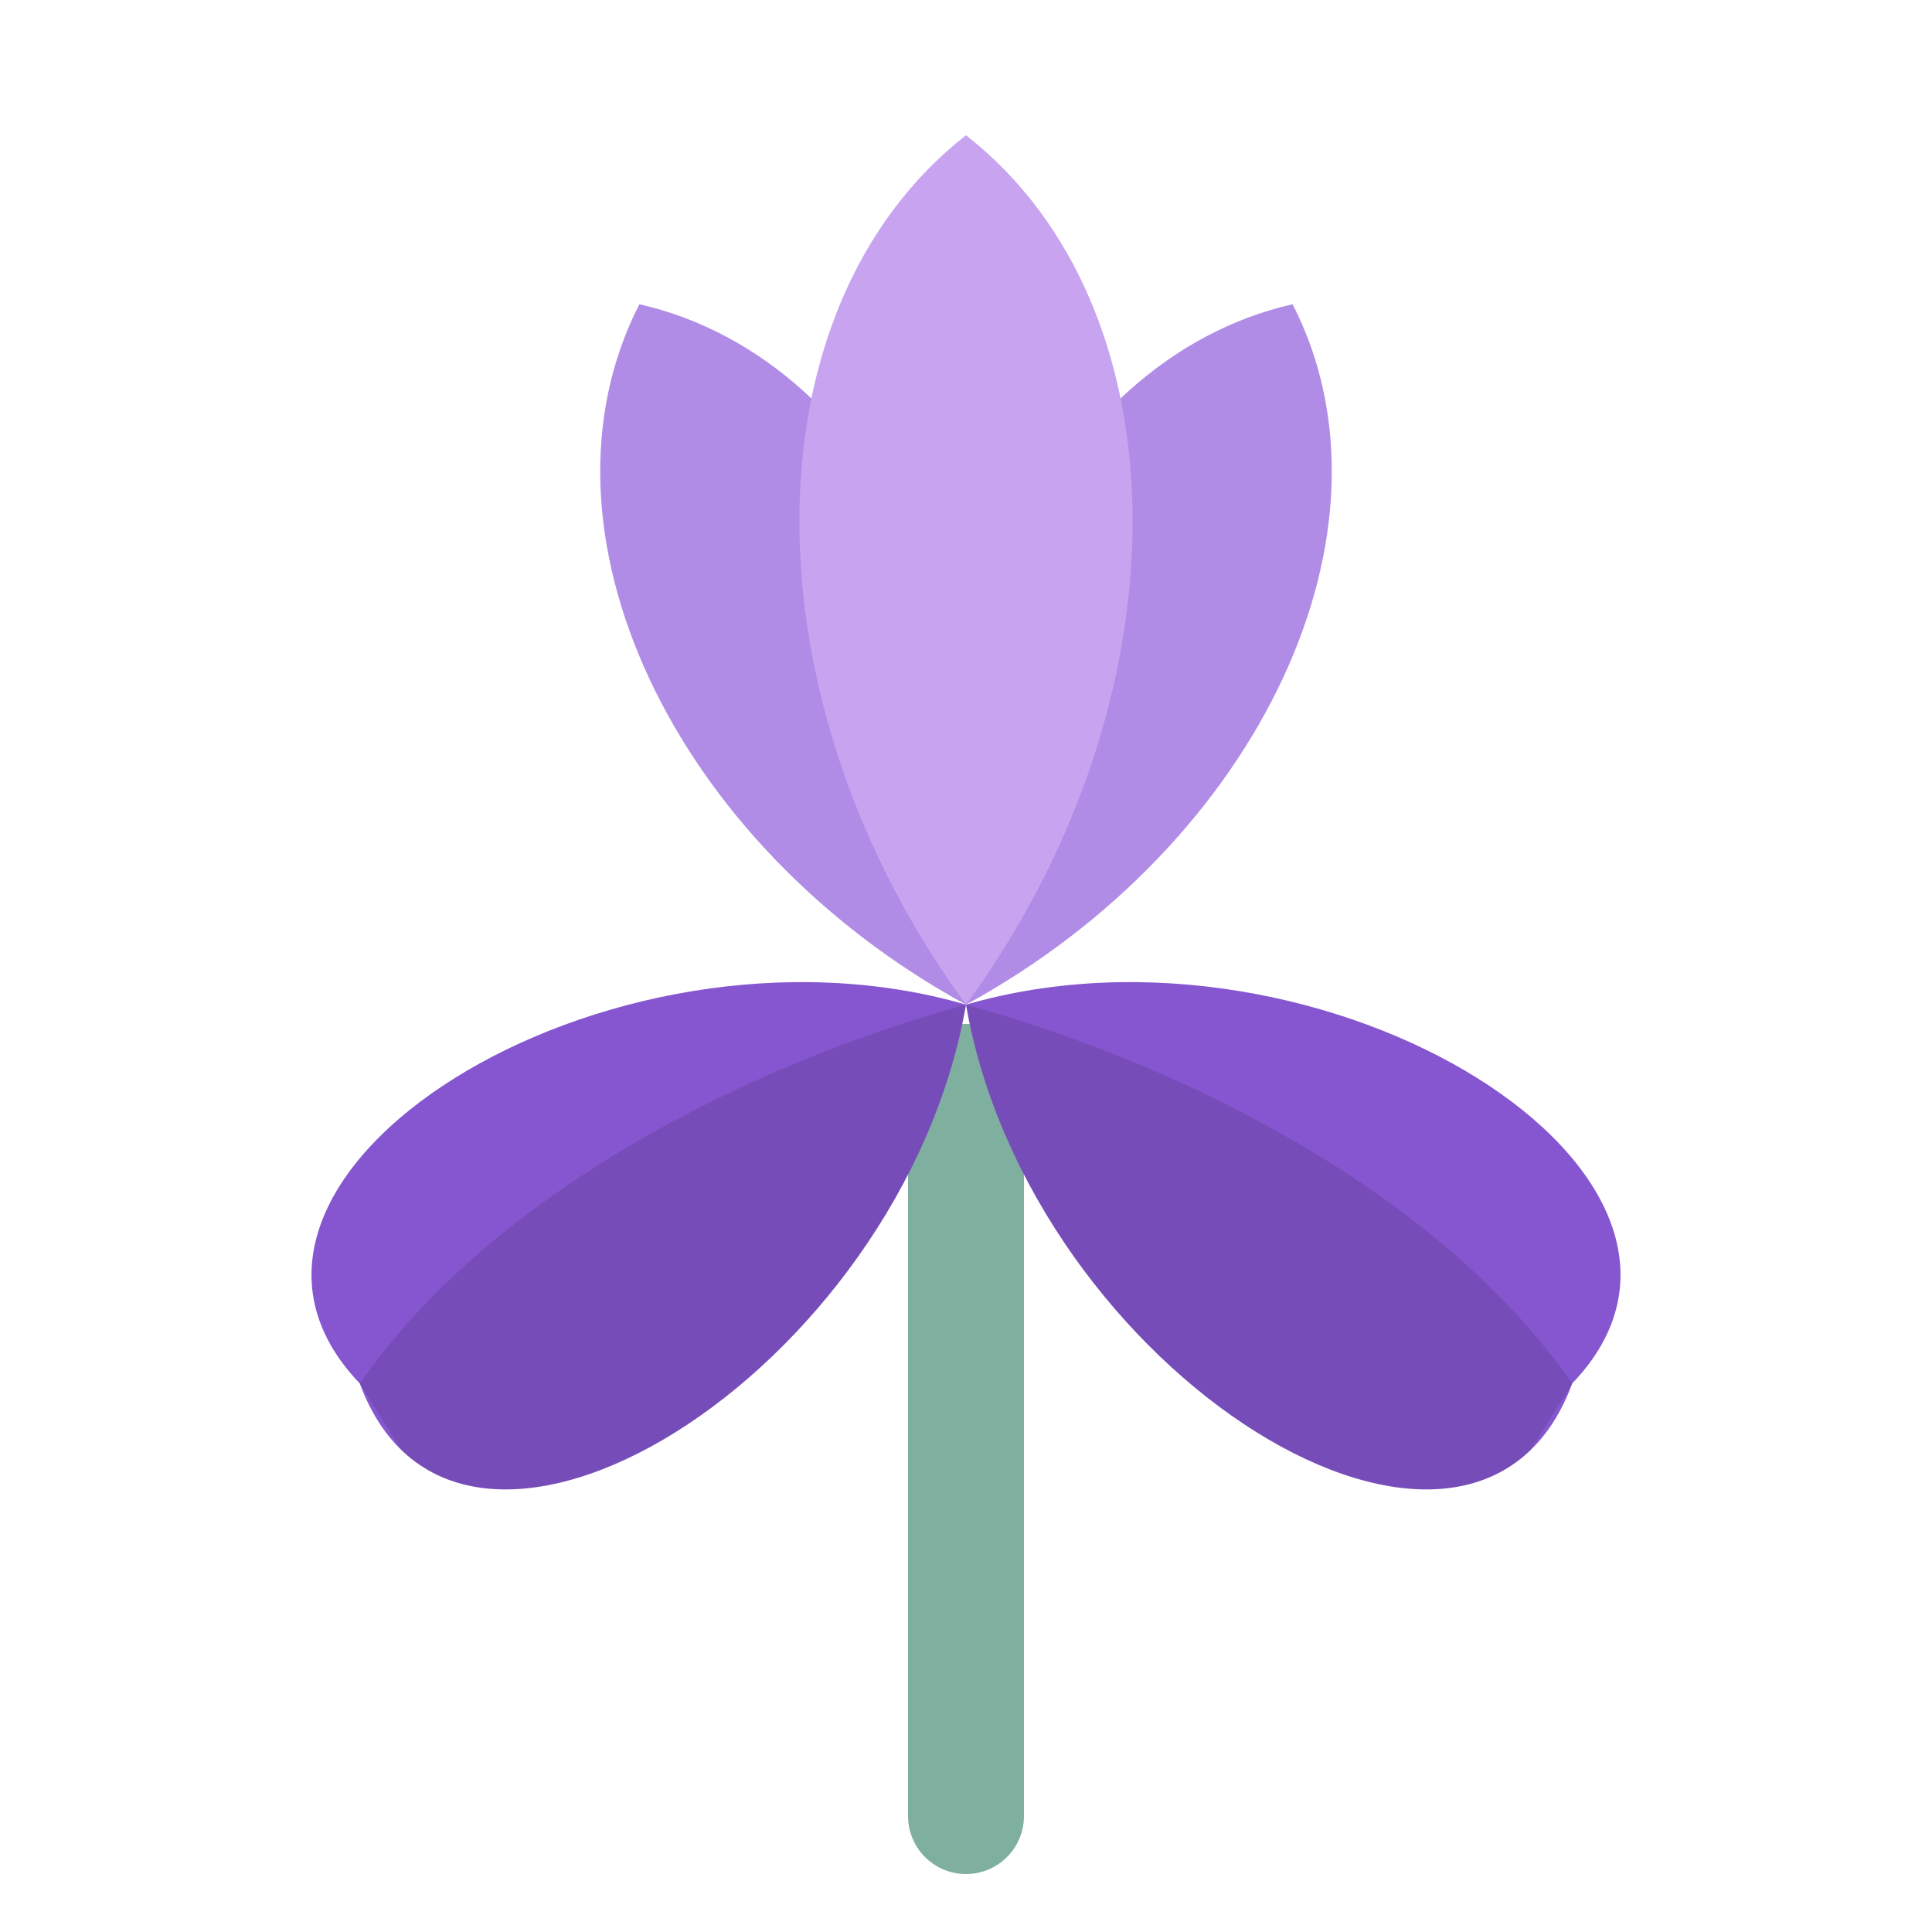
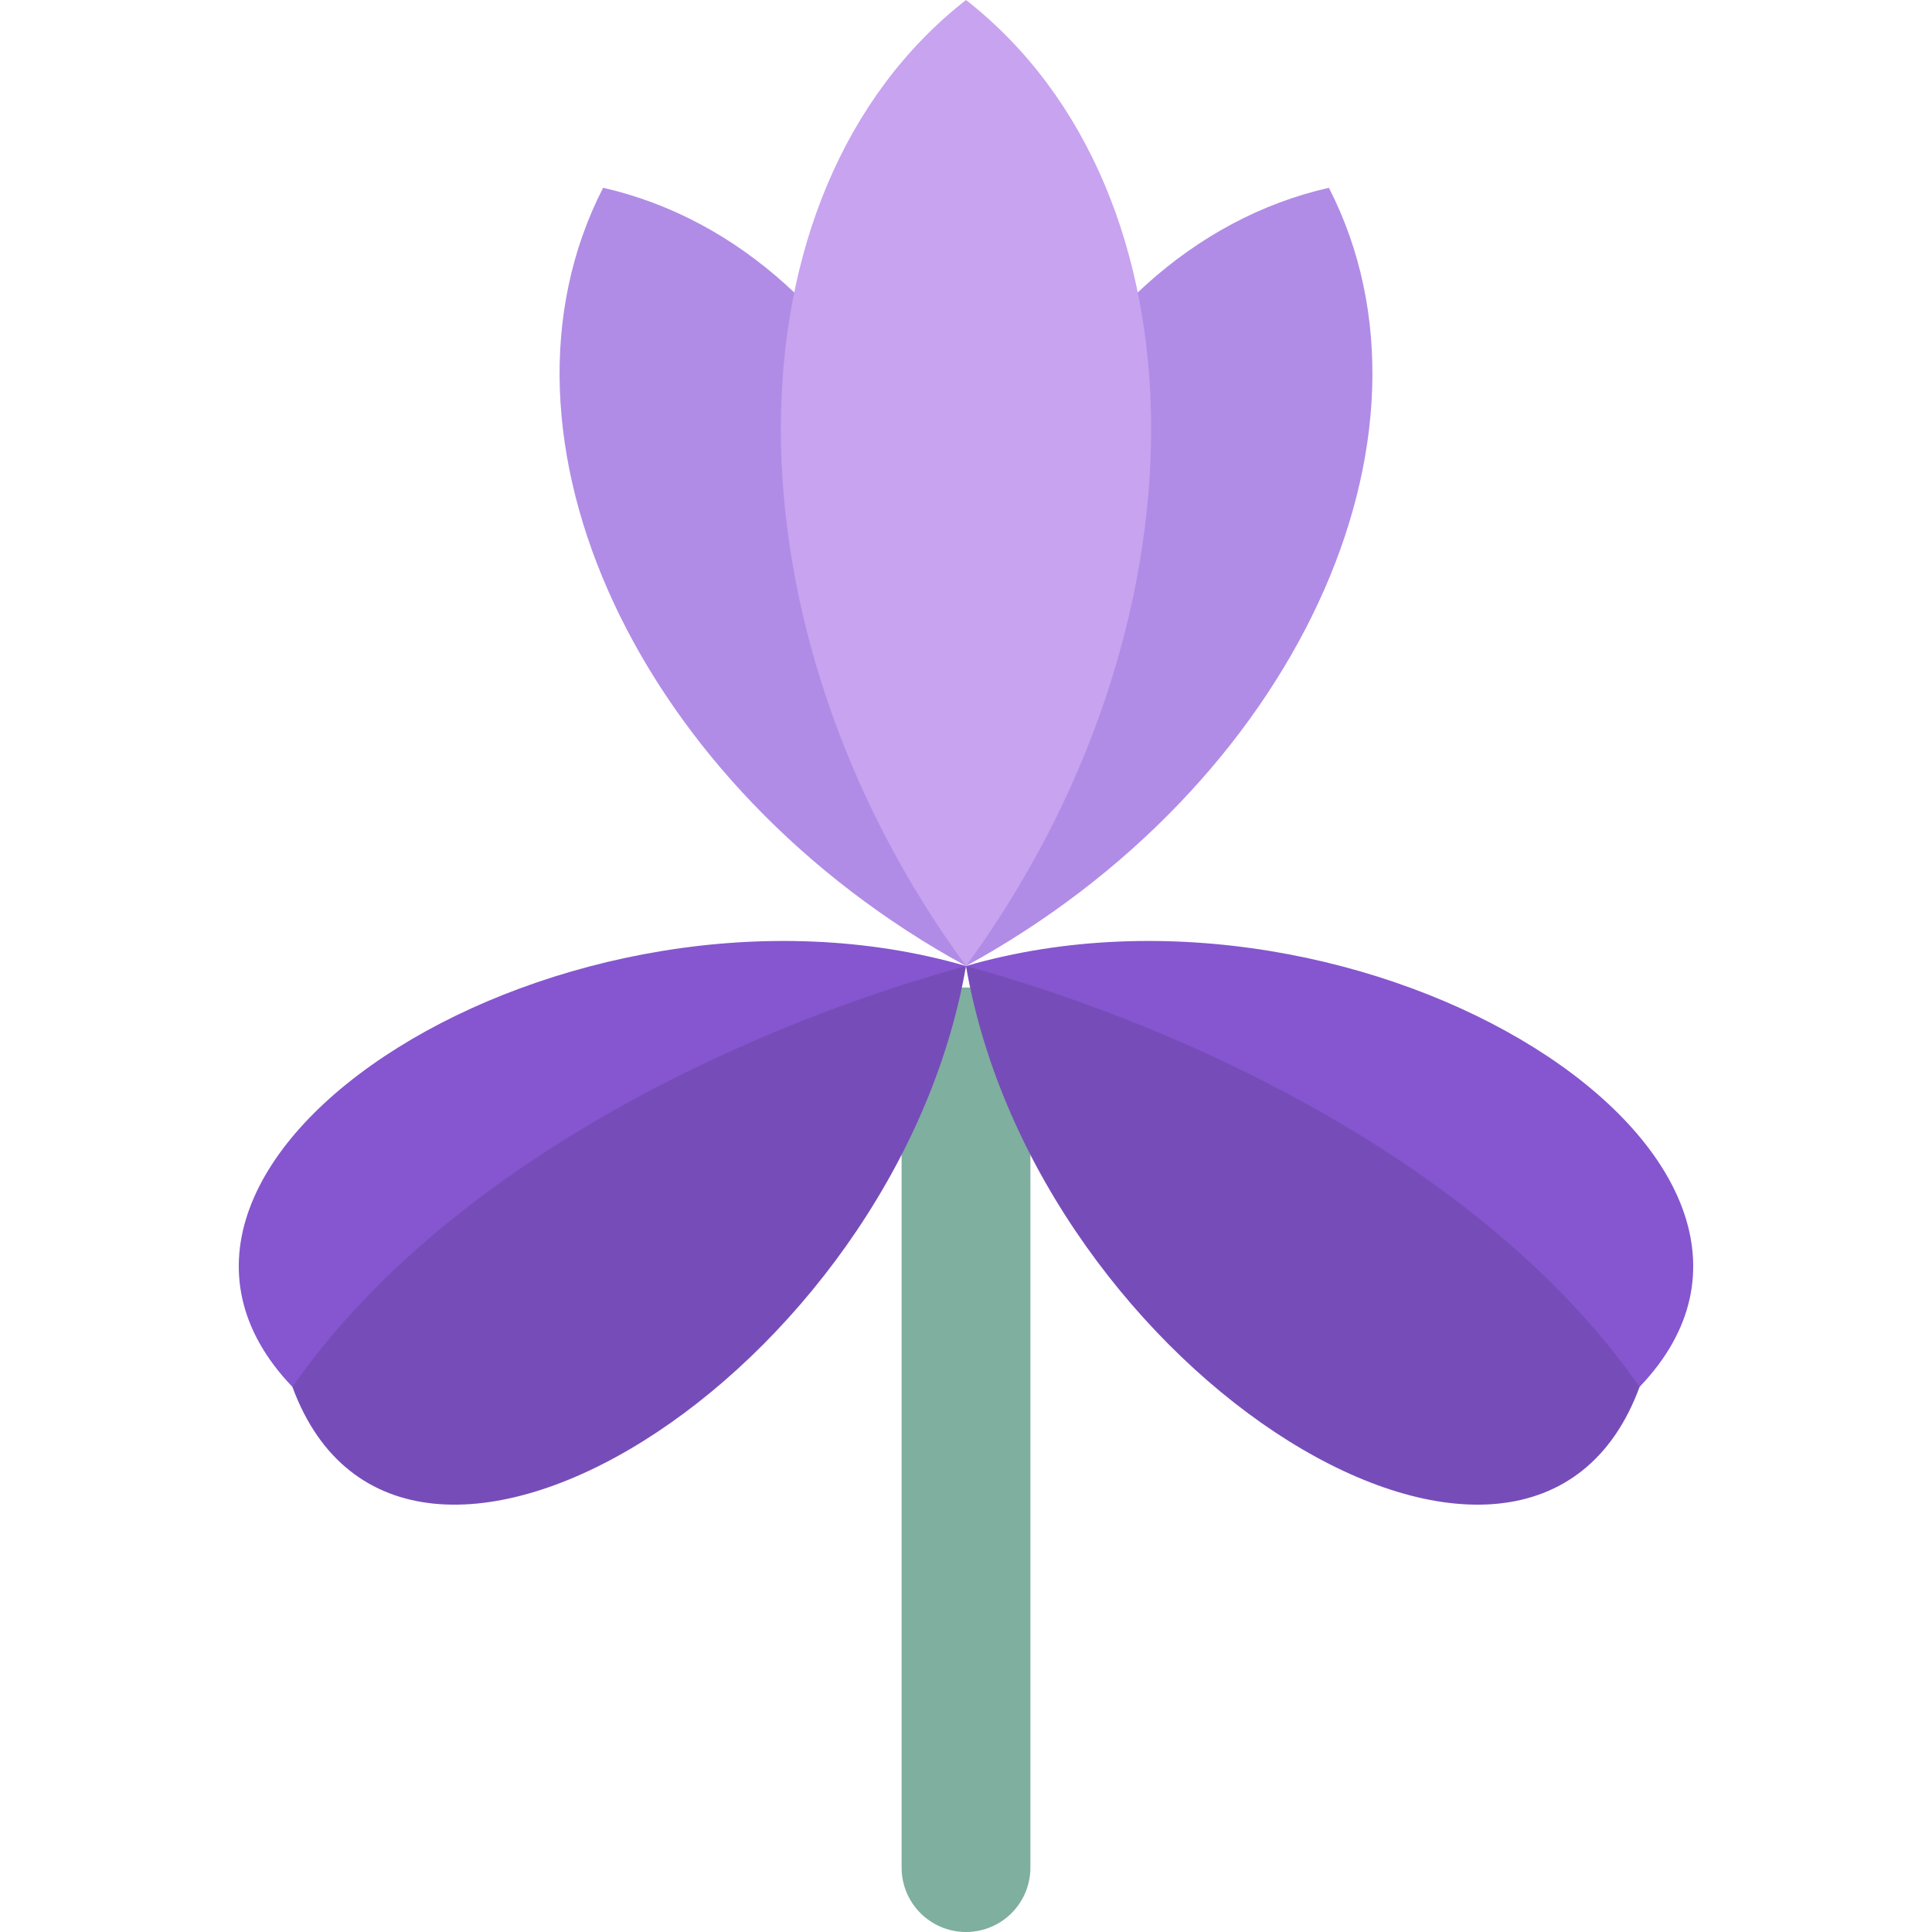
- <svg xmlns="http://www.w3.org/2000/svg" viewBox="0 0 100 100">
+ <svg xmlns="http://www.w3.org/2000/svg" viewBox="5 7 90 90">
  <path d="M50 56 V94" fill="none" stroke="#7FAF9F" stroke-width="6" stroke-linecap="round" />
  <g transform="translate(50 52) rotate(122)">
    <path d="M0 0 C-14.4 -12.9 -14.4 -40.0 0 -37 C14.4 -40.0 14.4 -12.9 0 0 Z" fill="#8556CF" />
-     <defs>
-       <clipPath id="fr">
-         <path d="M0 0 C-14.4 -12.9 -14.4 -40.0 0 -37 C14.4 -40.0 14.4 -12.9 0 0 Z" />
-       </clipPath>
-     </defs>
-     <path clip-path="url(#fr)" fill="#000" opacity="0.11" d="M0 0 C-3.32 -11.10 -4.75 -25.90 0 -37 H40 V0 Z" />
+     <path fill="#000" opacity="0.11" d="M0 0 C-3.32 -11.10 -4.75 -25.90 0 -37 C14.4 -40.0 14.4 -12.9 0 0 Z" />
  </g>
  <g transform="translate(50 52) rotate(-122)">
    <path d="M0 0 C-14.4 -12.9 -14.4 -40.0 0 -37 C14.4 -40.0 14.4 -12.9 0 0 Z" fill="#8556CF" />
-     <defs>
-       <clipPath id="fl">
-         <path d="M0 0 C-14.4 -12.9 -14.4 -40.0 0 -37 C14.4 -40.0 14.4 -12.9 0 0 Z" />
-       </clipPath>
-     </defs>
-     <path clip-path="url(#fl)" fill="#000" opacity="0.11" d="M0 0 C3.32 -11.10 4.75 -25.90 0 -37 H-40 V0 Z" />
+     <path fill="#000" opacity="0.11" d="M0 0 C3.32 -11.10 4.75 -25.90 0 -37 C-14.4 -40.0 -14.4 -12.9 0 0 Z" />
  </g>
  <g transform="translate(50 52) rotate(25)">
    <path d="M0 0 C-10.3 -14.0 -10.3 -32.0 0 -40 C10.3 -32.0 10.3 -14.0 0 0 Z" fill="#B08CE6" />
  </g>
  <g transform="translate(50 52) rotate(-25)">
    <path d="M0 0 C-10.3 -14.0 -10.3 -32.0 0 -40 C10.3 -32.0 10.3 -14.0 0 0 Z" fill="#B08CE6" />
  </g>
  <g transform="translate(50 52) rotate(0)">
    <path d="M0 0 C-11.5 -15.7 -11.5 -36.0 0 -45 C11.5 -36.0 11.5 -15.7 0 0 Z" fill="#C7A3F0" />
  </g>
</svg>
